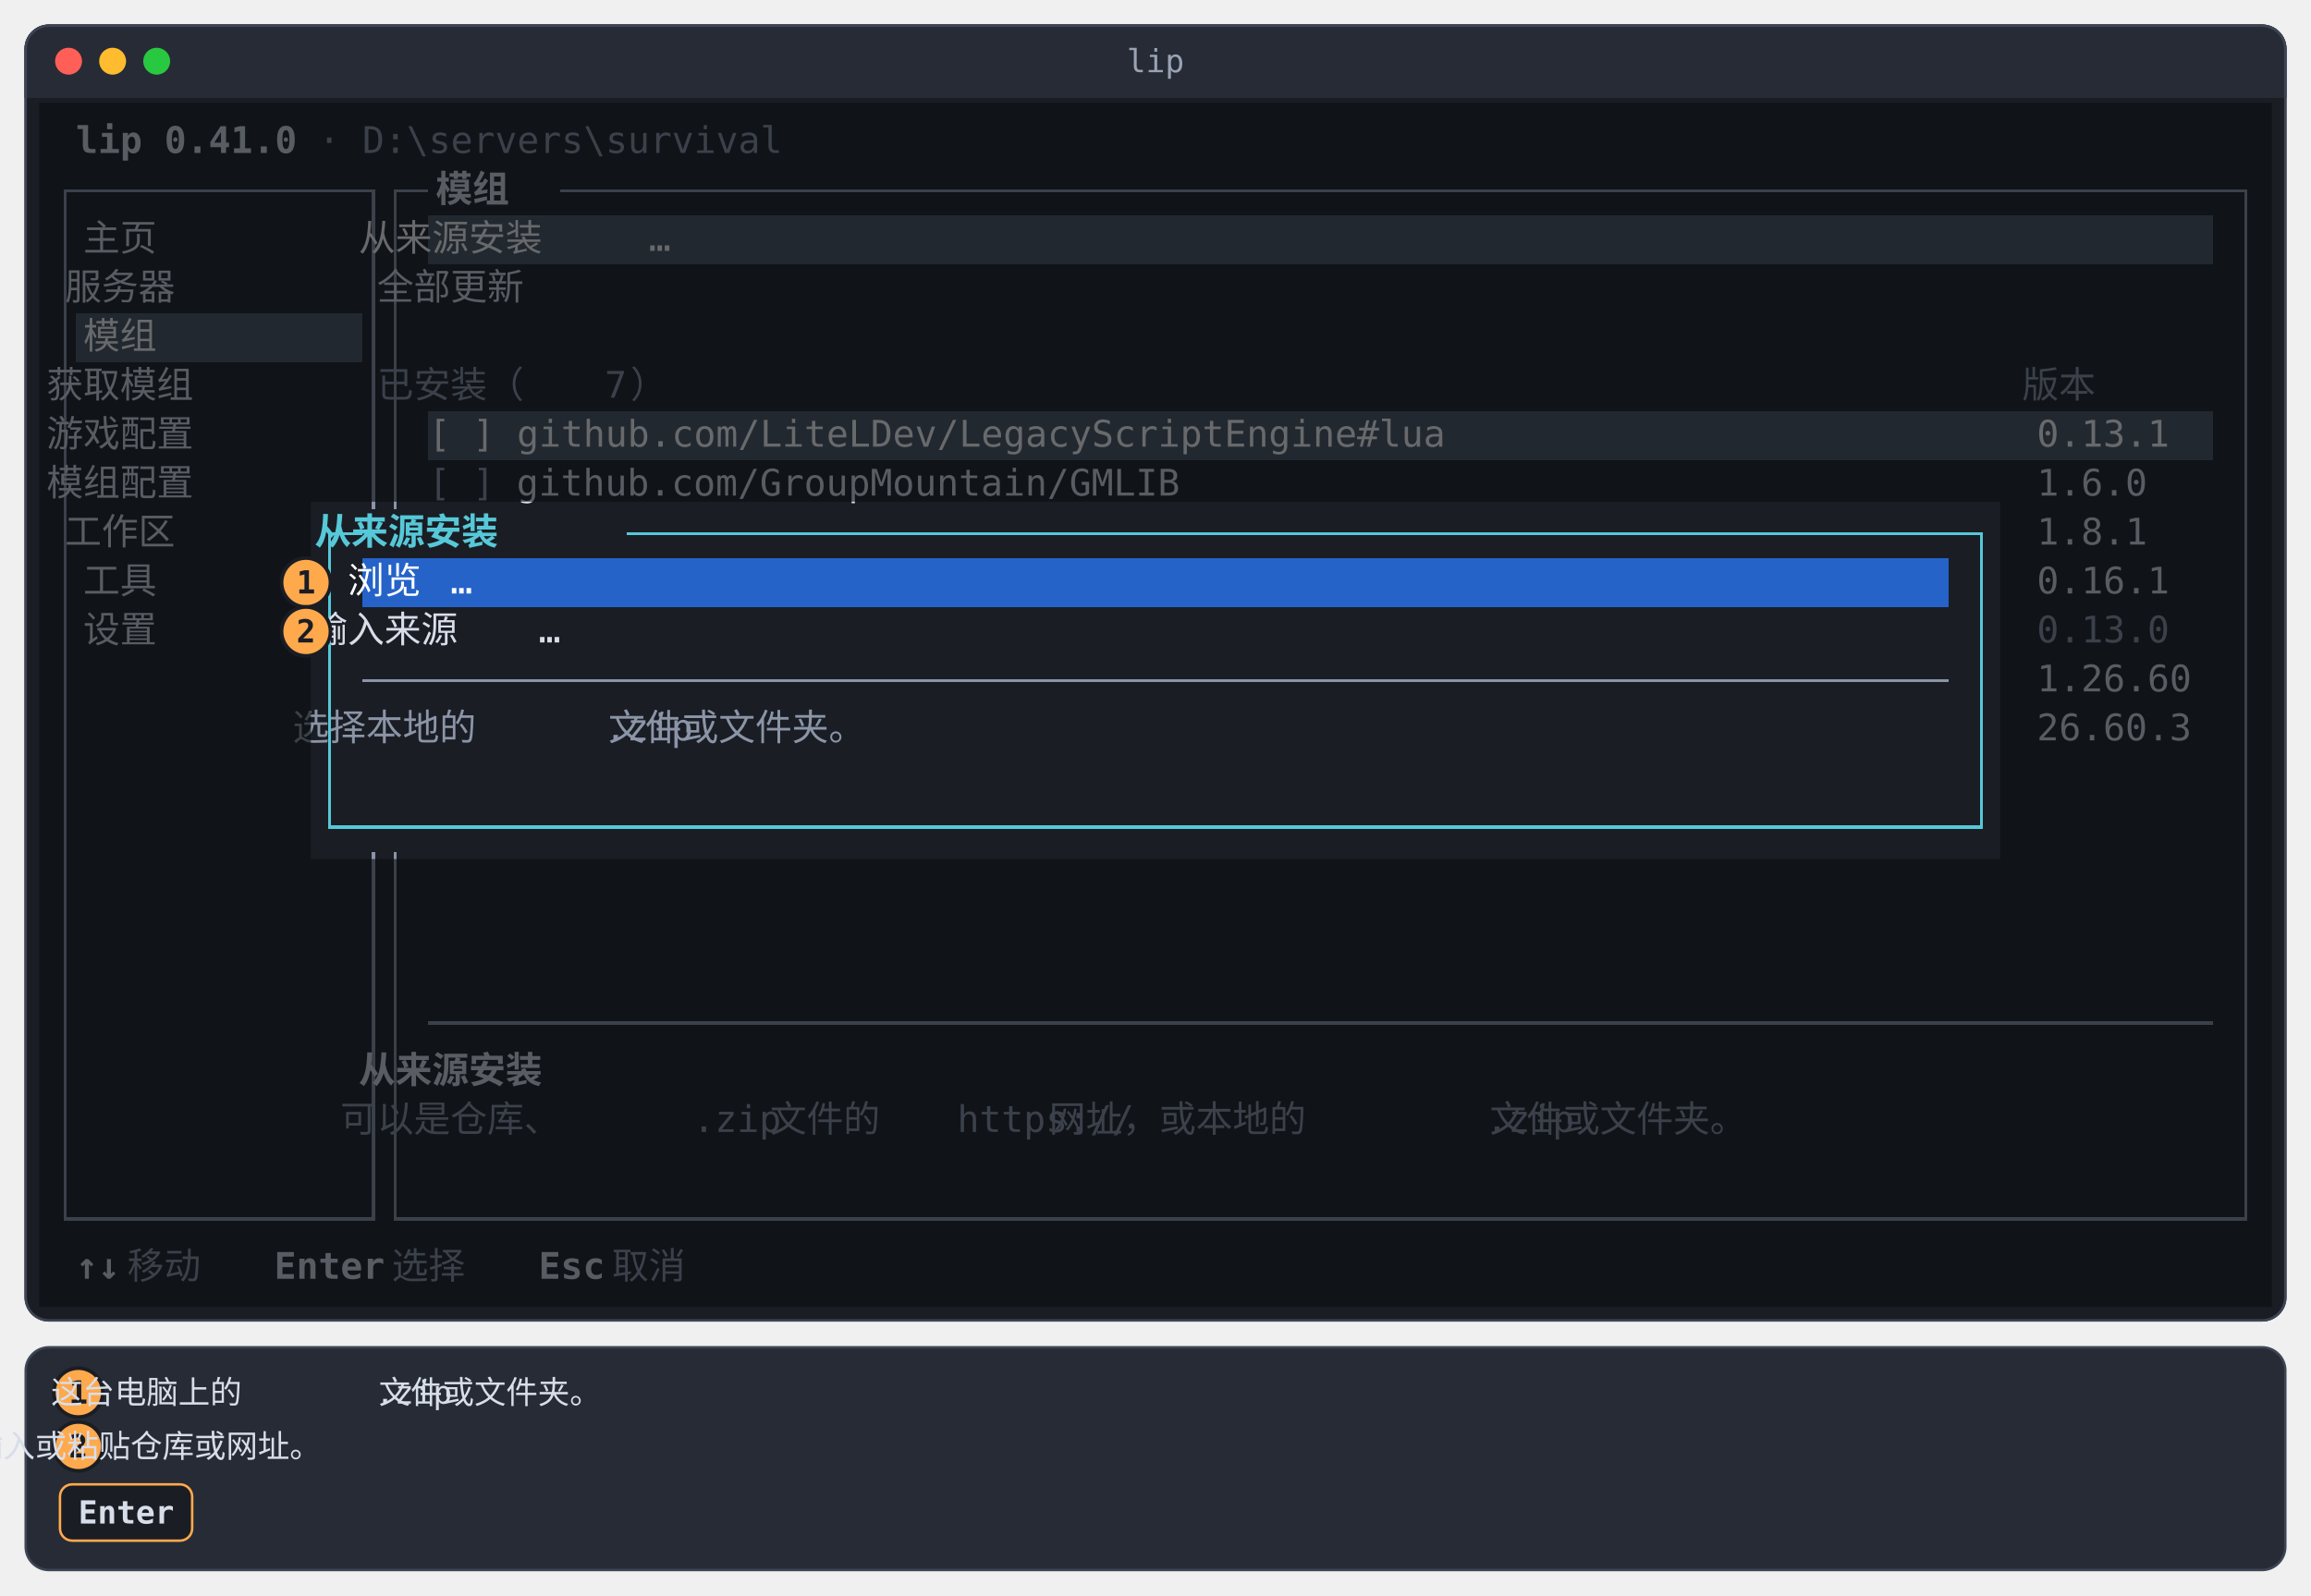
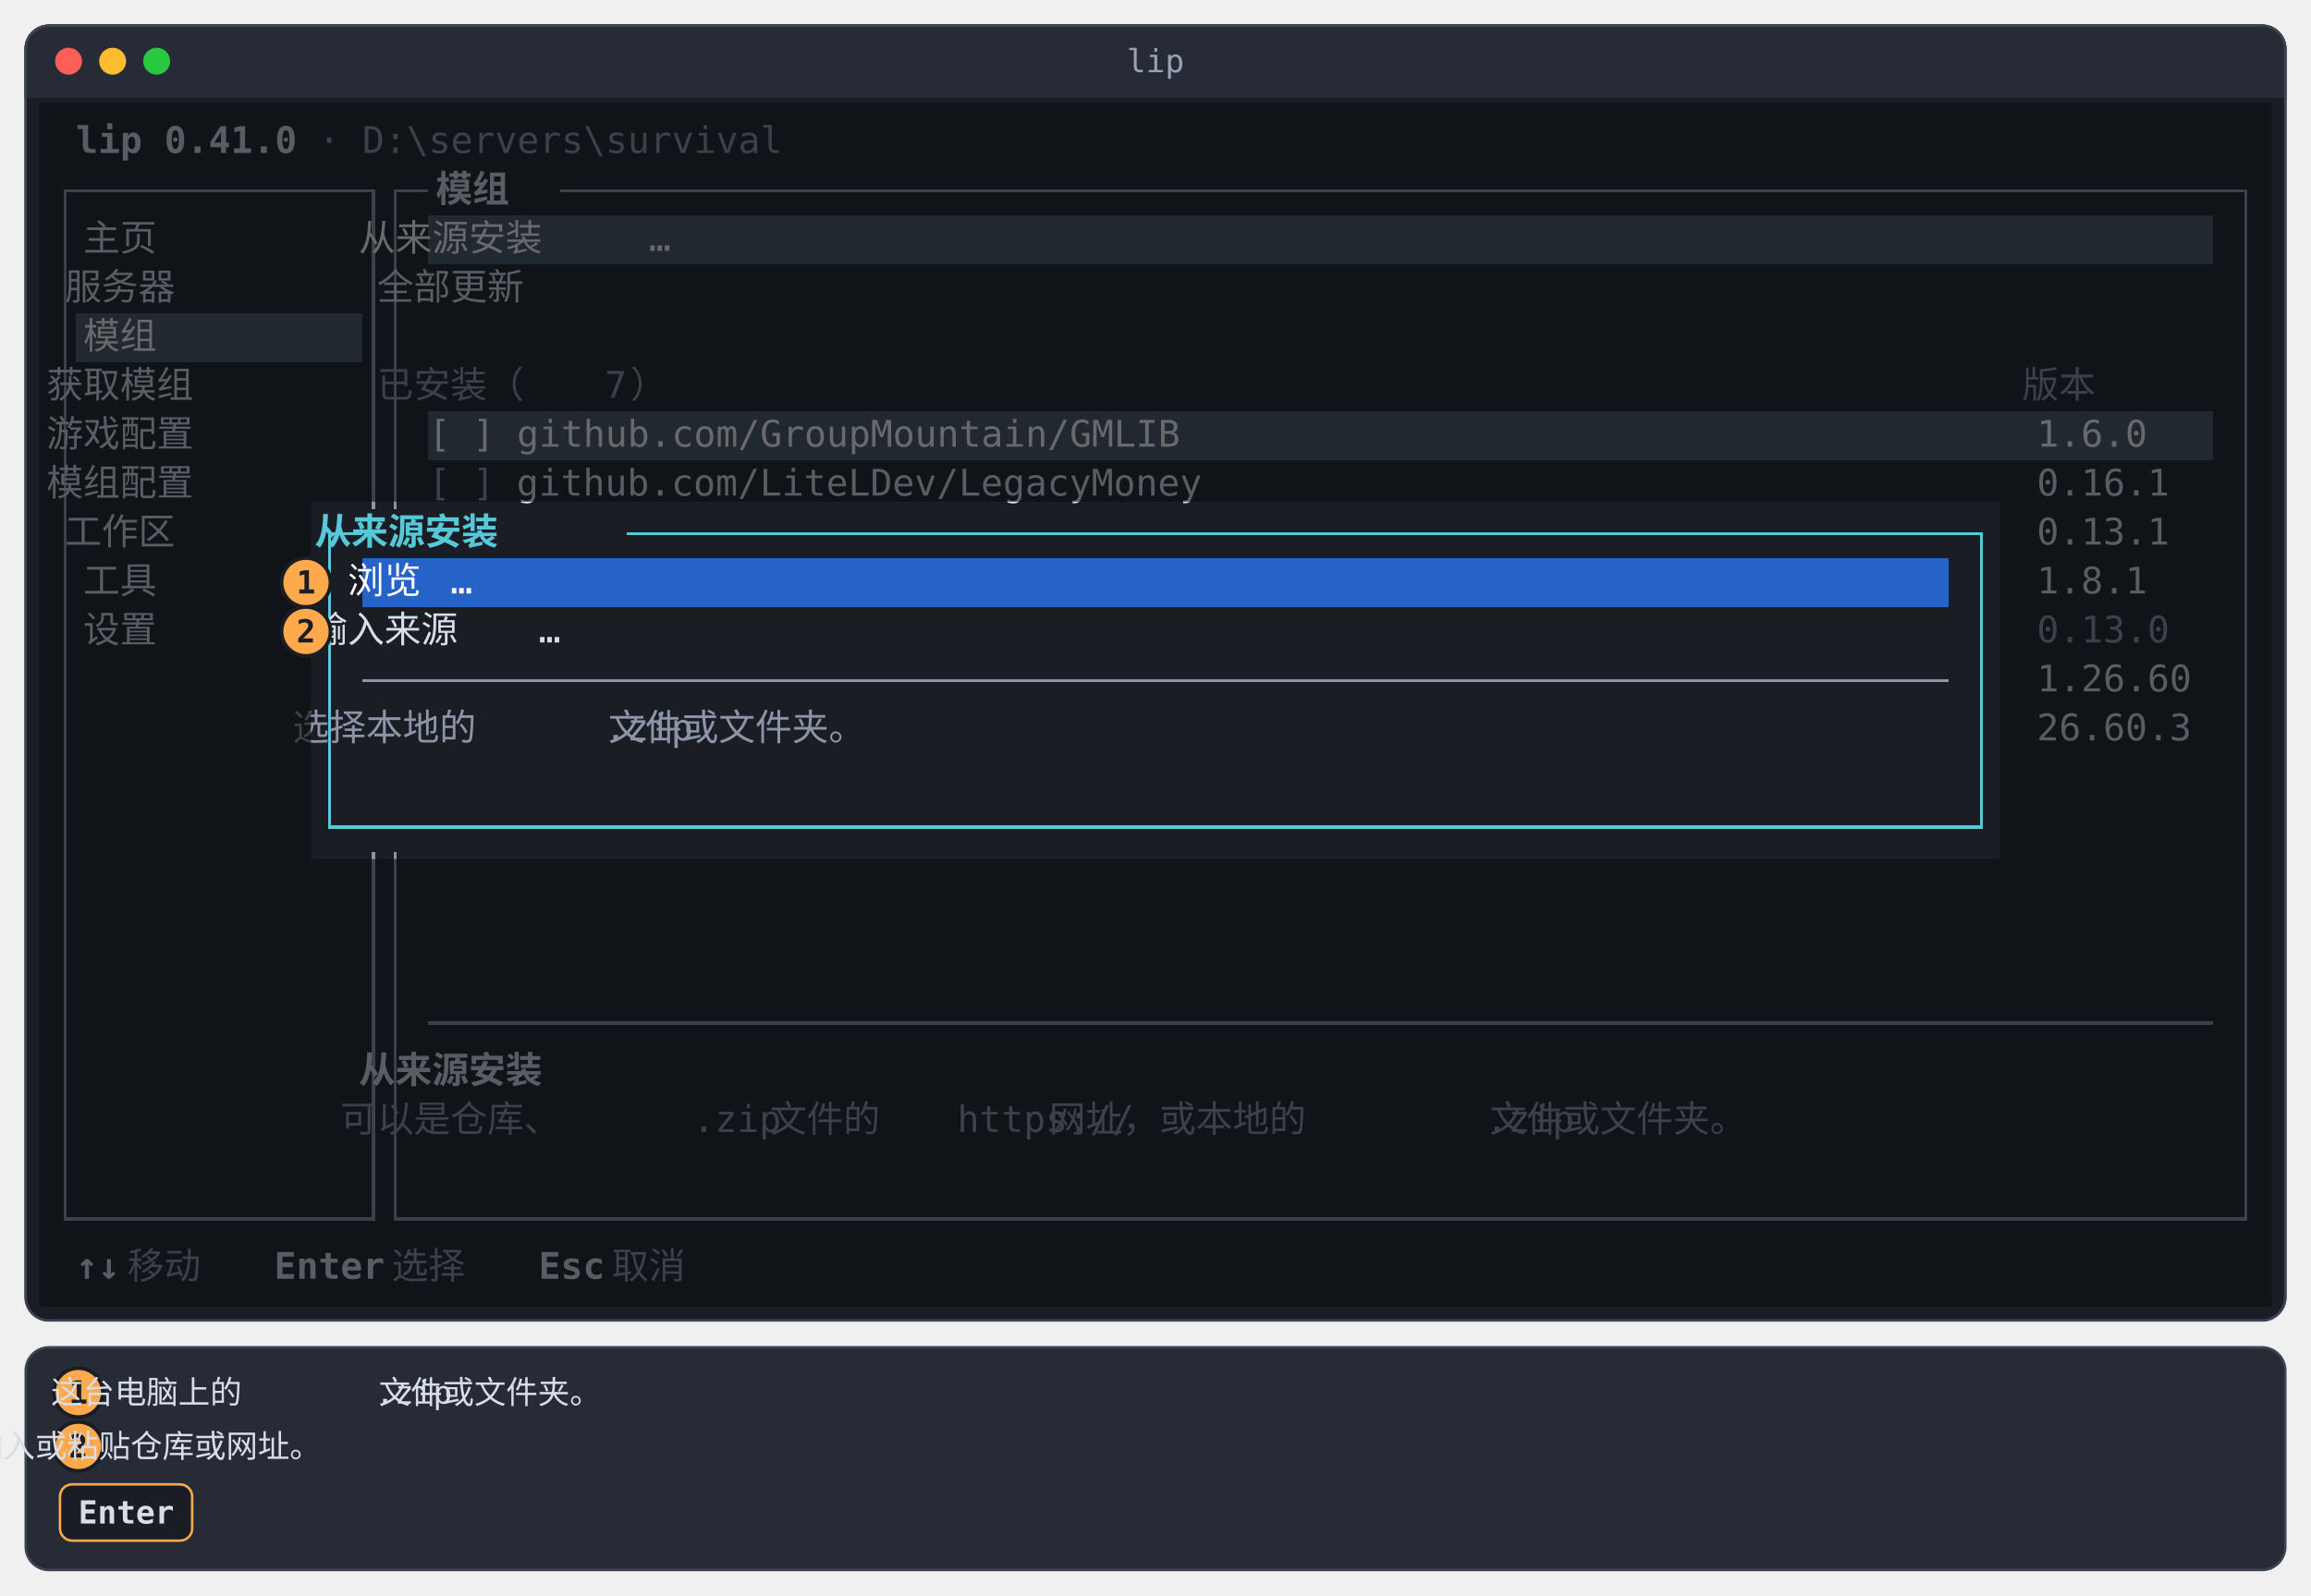
<svg xmlns="http://www.w3.org/2000/svg" width="944" height="652" viewBox="0 0 944 652" role="img" font-family="ui-monospace,'Cascadia Mono','Cascadia Code',Consolas,'SF Mono',Menlo,'DejaVu Sans Mono','Liberation Mono','Noto Sans Mono CJK SC','Sarasa Mono SC','Microsoft YaHei UI','PingFang SC','Noto Sans CJK SC',monospace" font-size="15">
  <rect x="10" y="10" width="924" height="530" rx="10" fill="#1a1d24" />
  <path d="M10 40V20a10 10 0 0 1 10 -10H924a10 10 0 0 1 10 10V40z" fill="#272b35" />
  <circle cx="28" cy="25" r="5.5" fill="#ff5f57" />
  <circle cx="46" cy="25" r="5.5" fill="#febc2e" />
  <circle cx="64" cy="25" r="5.5" fill="#28c840" />
  <text x="472" y="29.5" text-anchor="middle" font-size="13" fill="#9aa3b5">lip</text>
  <rect x="10.5" y="10.5" width="923" height="529" rx="9.5" fill="none" stroke="#3d4454" />
  <g shape-rendering="crispEdges">
    <rect x="175" y="88" width="729" height="20" fill="#4a5364" />
    <rect x="31" y="128" width="117" height="20" fill="#4a5364" />
    <rect x="175" y="168" width="729" height="20" fill="#4a5364" />
    <rect x="148" y="228" width="648" height="20" fill="#2563c9" />
  </g>
  <g fill="none" stroke-width="1.25" shape-rendering="crispEdges">
    <path stroke="#8b95a7" d="M25.88 78H153.13M160.88 78H175M229 78H918.13M148 278H796M175 418H904M25.88 498H153.13M160.88 498H918.13M26.5 77.38V498.63M152.5 77.38V208M152.5 348V498.63M161.5 77.38V208M161.5 348V498.63M917.5 77.38V498.63" />
    <path stroke="#56c8d8" d="M133.88 218H148M256 218H810.13M133.88 338H810.13M134.5 217.38V338.63M809.5 217.38V338.63" />
  </g>
  <g fill="#d8dee9">
    <text x="31" y="62.5" textLength="90" lengthAdjust="spacingAndGlyphs" font-weight="700">lip 0.41.0</text>
    <text x="134.5" y="62.5" text-anchor="middle" fill="#8b95a7">·</text>
    <text x="148" y="62.5" textLength="171" lengthAdjust="spacingAndGlyphs" fill="#8b95a7">D:\servers\survival</text>
    <text x="193 211" y="82.5" text-anchor="middle" font-weight="700">模组</text>
    <text x="49 67" y="102.5" text-anchor="middle">主页</text>
    <text x="184 202 220 238 256" y="102.5" text-anchor="middle" fill="#ffffff">从来源安装</text>
    <text x="269.5" y="102.5" text-anchor="middle" fill="#ffffff">…</text>
    <text x="49 67 85" y="122.5" text-anchor="middle">服务器</text>
    <text x="184 202 220 238" y="122.5" text-anchor="middle">全部更新</text>
    <text x="49 67" y="142.5" text-anchor="middle" fill="#ffffff">模组</text>
    <text x="49 67 85 103" y="162.5" text-anchor="middle">获取模组</text>
    <text x="184 202 220 238" y="162.5" text-anchor="middle" fill="#8b95a7">已安装（</text>
    <text x="247" y="162.5" textLength="9" lengthAdjust="spacingAndGlyphs" fill="#8b95a7">7</text>
    <text x="265" y="162.5" text-anchor="middle" fill="#8b95a7">）</text>
    <text x="841 859" y="162.5" text-anchor="middle" fill="#8b95a7">版本</text>
    <text x="49 67 85 103" y="182.5" text-anchor="middle">游戏配置</text>
-     <text x="175" y="182.5" textLength="414" lengthAdjust="spacingAndGlyphs" fill="#ffffff">[ ] github.com/LiteLDev/LegacyScriptEngine#lua</text>
-     <text x="832" y="182.5" textLength="54" lengthAdjust="spacingAndGlyphs" fill="#ffffff">0.13.1</text>
+     <text x="175" y="182.5" textLength="306" lengthAdjust="spacingAndGlyphs" fill="#ffffff">[ ] github.com/GroupMountain/GMLIB</text>
+     <text x="832" y="182.5" textLength="45" lengthAdjust="spacingAndGlyphs" fill="#ffffff">1.6.0</text>
    <text x="49 67 85 103" y="202.5" text-anchor="middle">模组配置</text>
    <text x="175" y="202.5" textLength="27" lengthAdjust="spacingAndGlyphs" fill="#8b95a7">[ ]</text>
-     <text x="211" y="202.5" textLength="270" lengthAdjust="spacingAndGlyphs">github.com/GroupMountain/GMLIB</text>
-     <text x="832" y="202.5" textLength="45" lengthAdjust="spacingAndGlyphs">1.6.0</text>
+     <text x="211" y="202.5" textLength="279" lengthAdjust="spacingAndGlyphs">github.com/LiteLDev/LegacyMoney</text>
+     <text x="832" y="202.5" textLength="54" lengthAdjust="spacingAndGlyphs">0.16.1</text>
    <text x="49 67 85" y="222.5" text-anchor="middle">工作区</text>
    <text x="166 184 202 220 238" y="222.5" text-anchor="middle" fill="#56c8d8" font-weight="700">从来源安装</text>
-     <text x="832" y="222.5" textLength="45" lengthAdjust="spacingAndGlyphs">1.8.1</text>
+     <text x="832" y="222.5" textLength="54" lengthAdjust="spacingAndGlyphs">0.13.1</text>
    <text x="49 67" y="242.5" text-anchor="middle">工具</text>
    <text x="157 175" y="242.5" text-anchor="middle" fill="#ffffff">浏览</text>
    <text x="188.5" y="242.5" text-anchor="middle" fill="#ffffff">…</text>
-     <text x="832" y="242.5" textLength="54" lengthAdjust="spacingAndGlyphs">0.16.1</text>
+     <text x="832" y="242.5" textLength="45" lengthAdjust="spacingAndGlyphs">1.8.1</text>
    <text x="49 67" y="262.5" text-anchor="middle">设置</text>
    <text x="157 175 193 211" y="262.5" text-anchor="middle">输入来源</text>
    <text x="224.5" y="262.5" text-anchor="middle">…</text>
    <text x="832" y="262.5" textLength="54" lengthAdjust="spacingAndGlyphs" fill="#8b95a7">0.13.0</text>
    <text x="832" y="282.5" textLength="63" lengthAdjust="spacingAndGlyphs">1.26.60</text>
    <text x="157 175 193 211 229" y="302.5" text-anchor="middle" fill="#8b95a7">选择本地的</text>
    <text x="247" y="302.5" textLength="36" lengthAdjust="spacingAndGlyphs" fill="#8b95a7">.zip</text>
    <text x="301 319 337 355 373 391 409" y="302.5" text-anchor="middle" fill="#8b95a7">文件或文件夹。</text>
    <text x="832" y="302.5" textLength="63" lengthAdjust="spacingAndGlyphs">26.60.3</text>
    <text x="184 202 220 238 256" y="442.5" text-anchor="middle" font-weight="700">从来源安装</text>
    <text x="184 202 220 238 256 274" y="462.5" text-anchor="middle" fill="#8b95a7">可以是仓库、</text>
    <text x="283" y="462.5" textLength="36" lengthAdjust="spacingAndGlyphs" fill="#8b95a7">.zip</text>
    <text x="337 355 373" y="462.5" text-anchor="middle" fill="#8b95a7">文件的</text>
    <text x="391" y="462.5" textLength="72" lengthAdjust="spacingAndGlyphs" fill="#8b95a7">https://</text>
    <text x="481 499 517 535 553 571 589" y="462.5" text-anchor="middle" fill="#8b95a7">网址，或本地的</text>
    <text x="607" y="462.5" textLength="36" lengthAdjust="spacingAndGlyphs" fill="#8b95a7">.zip</text>
    <text x="661 679 697 715 733 751 769" y="462.5" text-anchor="middle" fill="#8b95a7">文件或文件夹。</text>
    <text x="35.5" y="522.5" text-anchor="middle" font-weight="700">↑</text>
    <text x="44.5" y="522.5" text-anchor="middle" font-weight="700">↓</text>
    <text x="67 85" y="522.5" text-anchor="middle" fill="#8b95a7">移动</text>
    <text x="112" y="522.5" textLength="45" lengthAdjust="spacingAndGlyphs" font-weight="700">Enter</text>
    <text x="175 193" y="522.5" text-anchor="middle" fill="#8b95a7">选择</text>
    <text x="220" y="522.5" textLength="27" lengthAdjust="spacingAndGlyphs" font-weight="700">Esc</text>
    <text x="265 283" y="522.5" text-anchor="middle" fill="#8b95a7">取消</text>
  </g>
  <path fill="#0b0d11" fill-opacity="0.62" fill-rule="evenodd" d="M16 42H928V534H16zM127 205H817V351H127z" />
  <circle cx="125" cy="238" r="10" fill="#ffa94d" stroke="#1a1d24" stroke-width="1.5" />
  <text x="125" y="242.5" text-anchor="middle" font-size="13" font-weight="700" fill="#1a1d24">1</text>
  <circle cx="125" cy="258" r="10" fill="#ffa94d" stroke="#1a1d24" stroke-width="1.5" />
  <text x="125" y="262.5" text-anchor="middle" font-size="13" font-weight="700" fill="#1a1d24">2</text>
  <rect x="10.5" y="550.5" width="923" height="91" rx="9.5" fill="#272b35" stroke="#3d4454" />
  <circle cx="32" cy="569" r="10" fill="#ffa94d" stroke="#1a1d24" stroke-width="1.5" />
  <text x="32" y="573.5" text-anchor="middle" font-size="13" font-weight="700" fill="#1a1d24">1</text>
  <text x="59.8 75.4 91 106.6 122.2 137.8" y="573.5" text-anchor="middle" font-size="13" fill="#d8dee9">这台电脑上的</text>
  <text x="153.4" y="573.5" textLength="31.2" lengthAdjust="spacingAndGlyphs" font-size="13" fill="#d8dee9">.zip</text>
  <text x="200.2 215.8 231.4 247 262.6 278.2 293.8" y="573.5" text-anchor="middle" font-size="13" fill="#d8dee9">文件或文件夹。</text>
  <circle cx="32" cy="591" r="10" fill="#ffa94d" stroke="#1a1d24" stroke-width="1.5" />
  <text x="32" y="595.5" text-anchor="middle" font-size="13" font-weight="700" fill="#1a1d24">2</text>
  <text x="59.8 75.4 91 106.6 122.2 137.8 153.4 169 184.6 200.2 215.8" y="595.5" text-anchor="middle" font-size="13" fill="#d8dee9">输入或粘贴仓库或网址。</text>
  <rect x="24.5" y="606.5" width="54" height="23" rx="5" fill="#1a1d24" stroke="#ffa94d" />
  <text x="32" y="622.5" textLength="39" lengthAdjust="spacingAndGlyphs" font-size="13" font-weight="700" fill="#d8dee9">Enter</text>
</svg>
